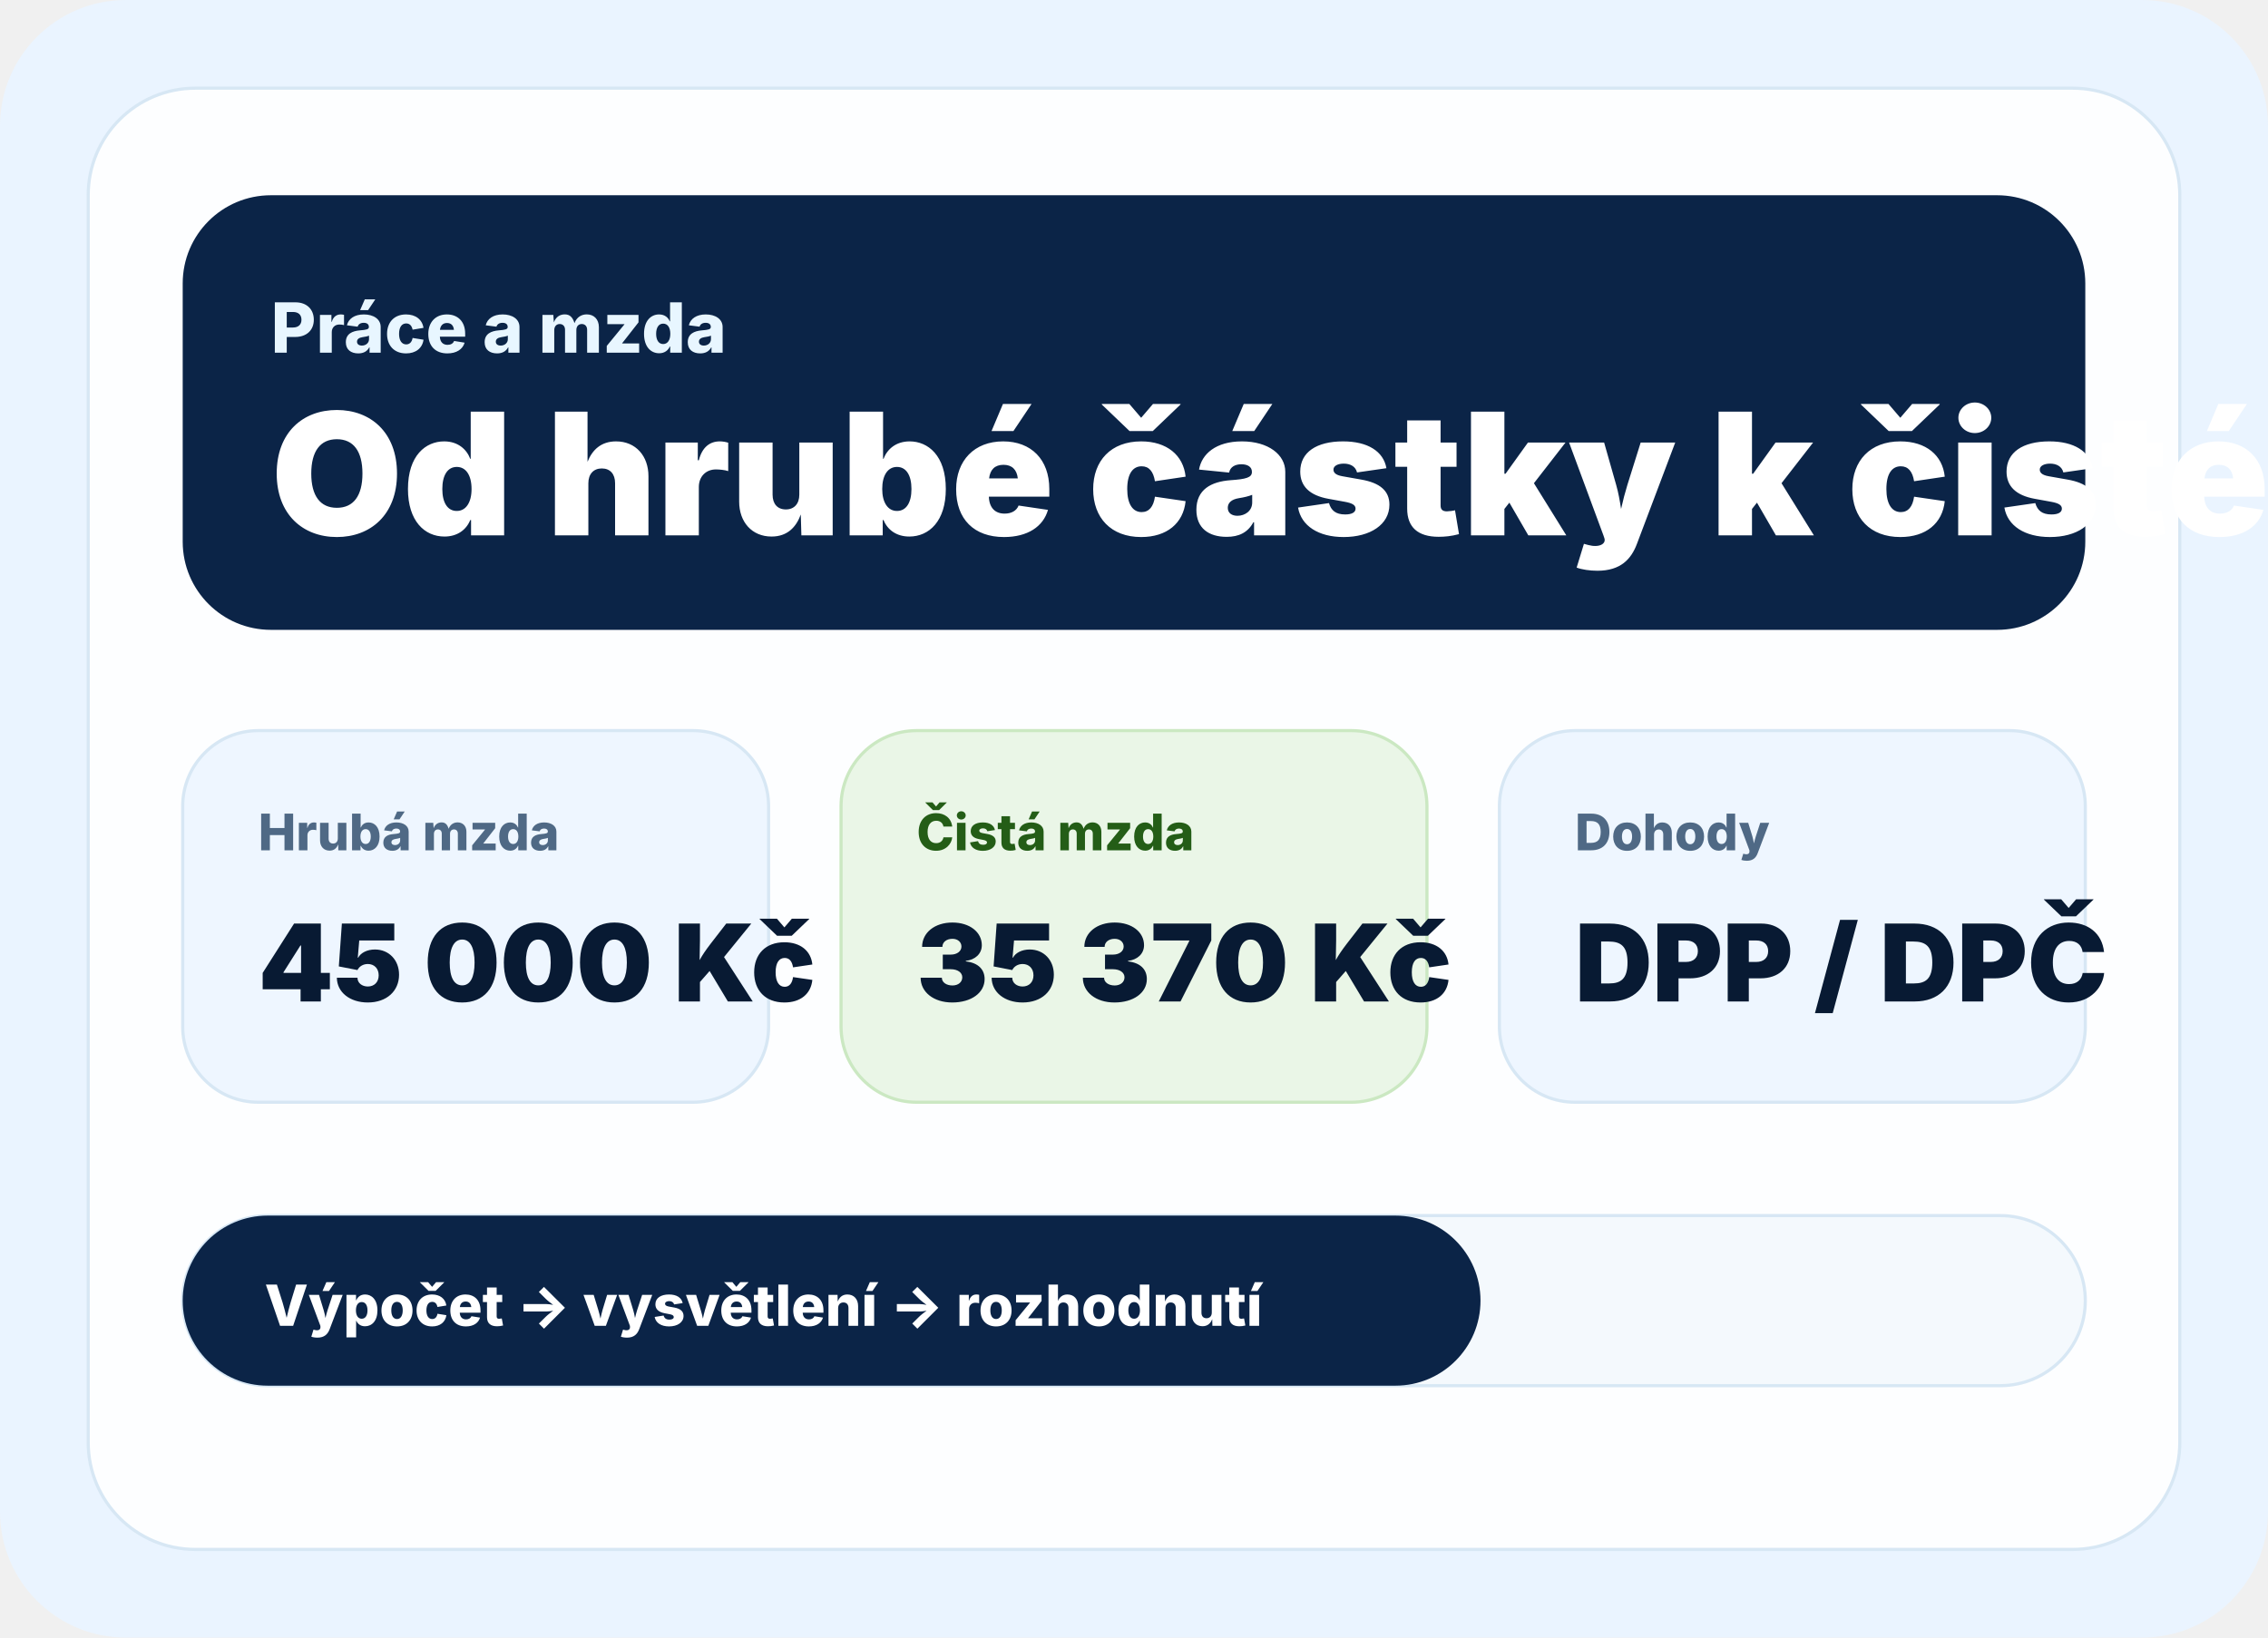
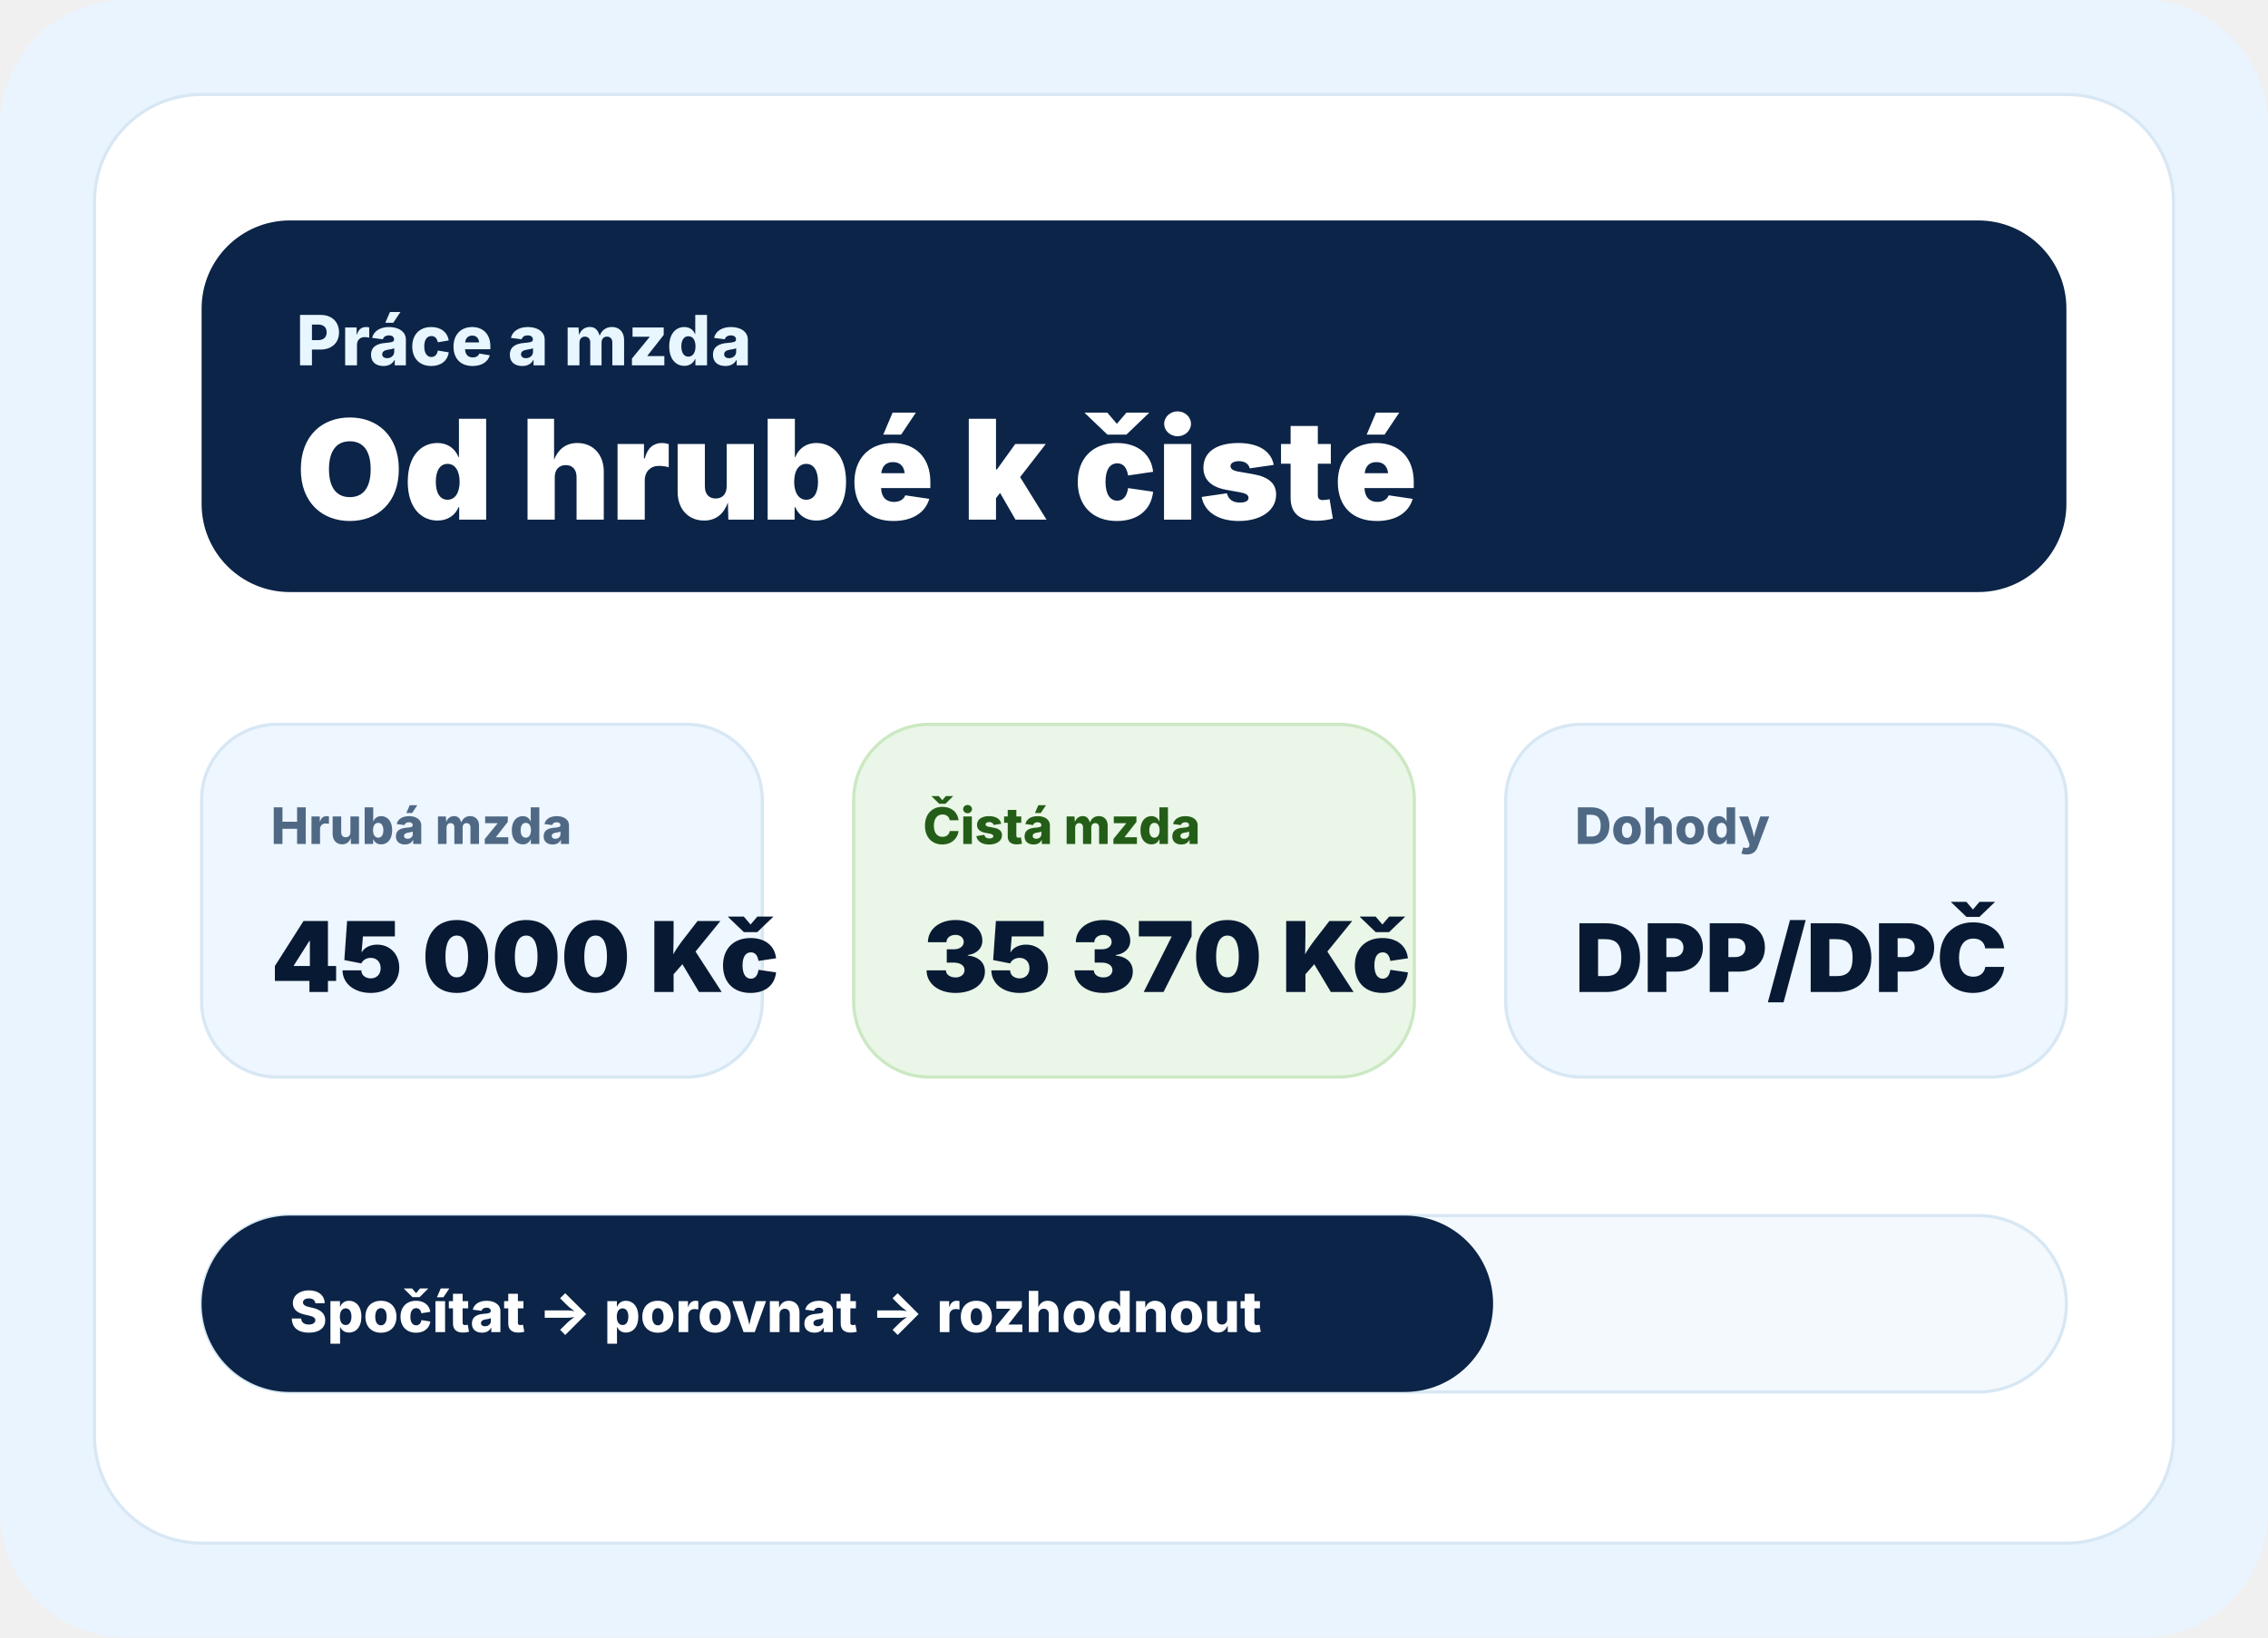
- <svg xmlns="http://www.w3.org/2000/svg" width="720" height="520" viewBox="0 0 720 520" fill="none">
+ <svg xmlns="http://www.w3.org/2000/svg" viewBox="0 0 720 520" fill="none">
  <rect width="720" height="520" rx="40" fill="url(#g)" />
-   <rect x="28" y="28" width="664" height="464" rx="34" fill="#fff" fill-opacity=".92" stroke="#D7E7F4" />
-   <rect x="58" y="62" width="604" height="138" rx="28" fill="#0B2447" />
-   <text x="86" y="112" fill="#E8F6FF" font-family="Inter,Arial" font-size="22" font-weight="800">Práce a mzda</text>
-   <text x="86" y="170" fill="#fff" font-family="Inter,Arial" font-size="54" font-weight="900">Od hrubé částky k čisté</text>
+   <rect x="30" y="30" width="660" height="460" rx="34" fill="#fff" stroke="#D7E7F4" />
+   <rect x="64" y="70" width="592" height="118" rx="28" fill="#0B2447" />
+   <text x="94" y="116" fill="#E8F6FF" font-family="Inter,Arial" font-size="22" font-weight="800">Práce a mzda</text>
+   <text x="94" y="165" fill="#fff" font-family="Inter,Arial" font-size="44" font-weight="900">Od hrubé k čisté</text>
  <g>
-     <rect x="58" y="232" width="186" height="118" rx="24" fill="#EEF6FF" stroke="#D7E7F4" />
-     <text x="82" y="270" fill="#4F6985" font-family="Inter,Arial" font-size="16" font-weight="800">Hrubá mzda</text>
-     <text x="82" y="318" fill="#081A33" font-family="Inter,Arial" font-size="34" font-weight="900">45 000 Kč</text>
+     <rect x="64" y="230" width="178" height="112" rx="24" fill="#EEF6FF" stroke="#D7E7F4" />
+     <text x="86" y="268" fill="#4F6985" font-family="Inter,Arial" font-size="16" font-weight="800">Hrubá mzda</text>
+     <text x="86" y="315" fill="#081A33" font-family="Inter,Arial" font-size="31" font-weight="900">45 000 Kč</text>
  </g>
  <g>
-     <rect x="267" y="232" width="186" height="118" rx="24" fill="#EAF6E7" stroke="#CBE8C2" />
-     <text x="291" y="270" fill="#245D17" font-family="Inter,Arial" font-size="16" font-weight="800">Čistá mzda</text>
-     <text x="291" y="318" fill="#081A33" font-family="Inter,Arial" font-size="34" font-weight="900">35 370 Kč</text>
+     <rect x="271" y="230" width="178" height="112" rx="24" fill="#EAF6E7" stroke="#CBE8C2" />
+     <text x="293" y="268" fill="#245D17" font-family="Inter,Arial" font-size="16" font-weight="800">Čistá mzda</text>
+     <text x="293" y="315" fill="#081A33" font-family="Inter,Arial" font-size="31" font-weight="900">35 370 Kč</text>
  </g>
  <g>
-     <rect x="476" y="232" width="186" height="118" rx="24" fill="#EEF6FF" stroke="#D7E7F4" />
-     <text x="500" y="270" fill="#4F6985" font-family="Inter,Arial" font-size="16" font-weight="800">Dohody</text>
-     <text x="500" y="318" fill="#081A33" font-family="Inter,Arial" font-size="34" font-weight="900">DPP / DPČ</text>
+     <rect x="478" y="230" width="178" height="112" rx="24" fill="#EEF6FF" stroke="#D7E7F4" />
+     <text x="500" y="268" fill="#4F6985" font-family="Inter,Arial" font-size="16" font-weight="800">Dohody</text>
+     <text x="500" y="315" fill="#081A33" font-family="Inter,Arial" font-size="30" font-weight="900">DPP/DPČ</text>
  </g>
-   <rect x="58" y="386" width="604" height="54" rx="27" fill="#F4F9FD" stroke="#D7E7F4" />
-   <rect x="58" y="386" width="412" height="54" rx="27" fill="url(#bar)" />
-   <text x="84" y="421" fill="#fff" font-family="Inter,Arial" font-size="18" font-weight="800">Výpočet → vysvětlení → rozhodnutí</text>
+   <rect x="64" y="386" width="592" height="56" rx="28" fill="#F4F9FD" stroke="#D7E7F4" />
+   <rect x="64" y="386" width="410" height="56" rx="28" fill="url(#bar)" />
+   <text x="92" y="423" fill="#fff" font-family="Inter,Arial" font-size="18" font-weight="800">Spočítat → porovnat → rozhodnout</text>
  <defs>
    <linearGradient id="g" x1="0" y1="0" x2="720" y2="520">
      <stop stop-color="#EAF4FF" />
      <stop offset="1" stop-color="#EAF6EC" />
    </linearGradient>
-     <linearGradient id="bar" x1="58" y1="386" x2="470" y2="440">
+     <linearGradient id="bar" x1="64" y1="386" x2="474" y2="442">
      <stop stop-color="#0B2447" />
      <stop offset="1" stop-color="#45B22F" />
    </linearGradient>
  </defs>
</svg>
